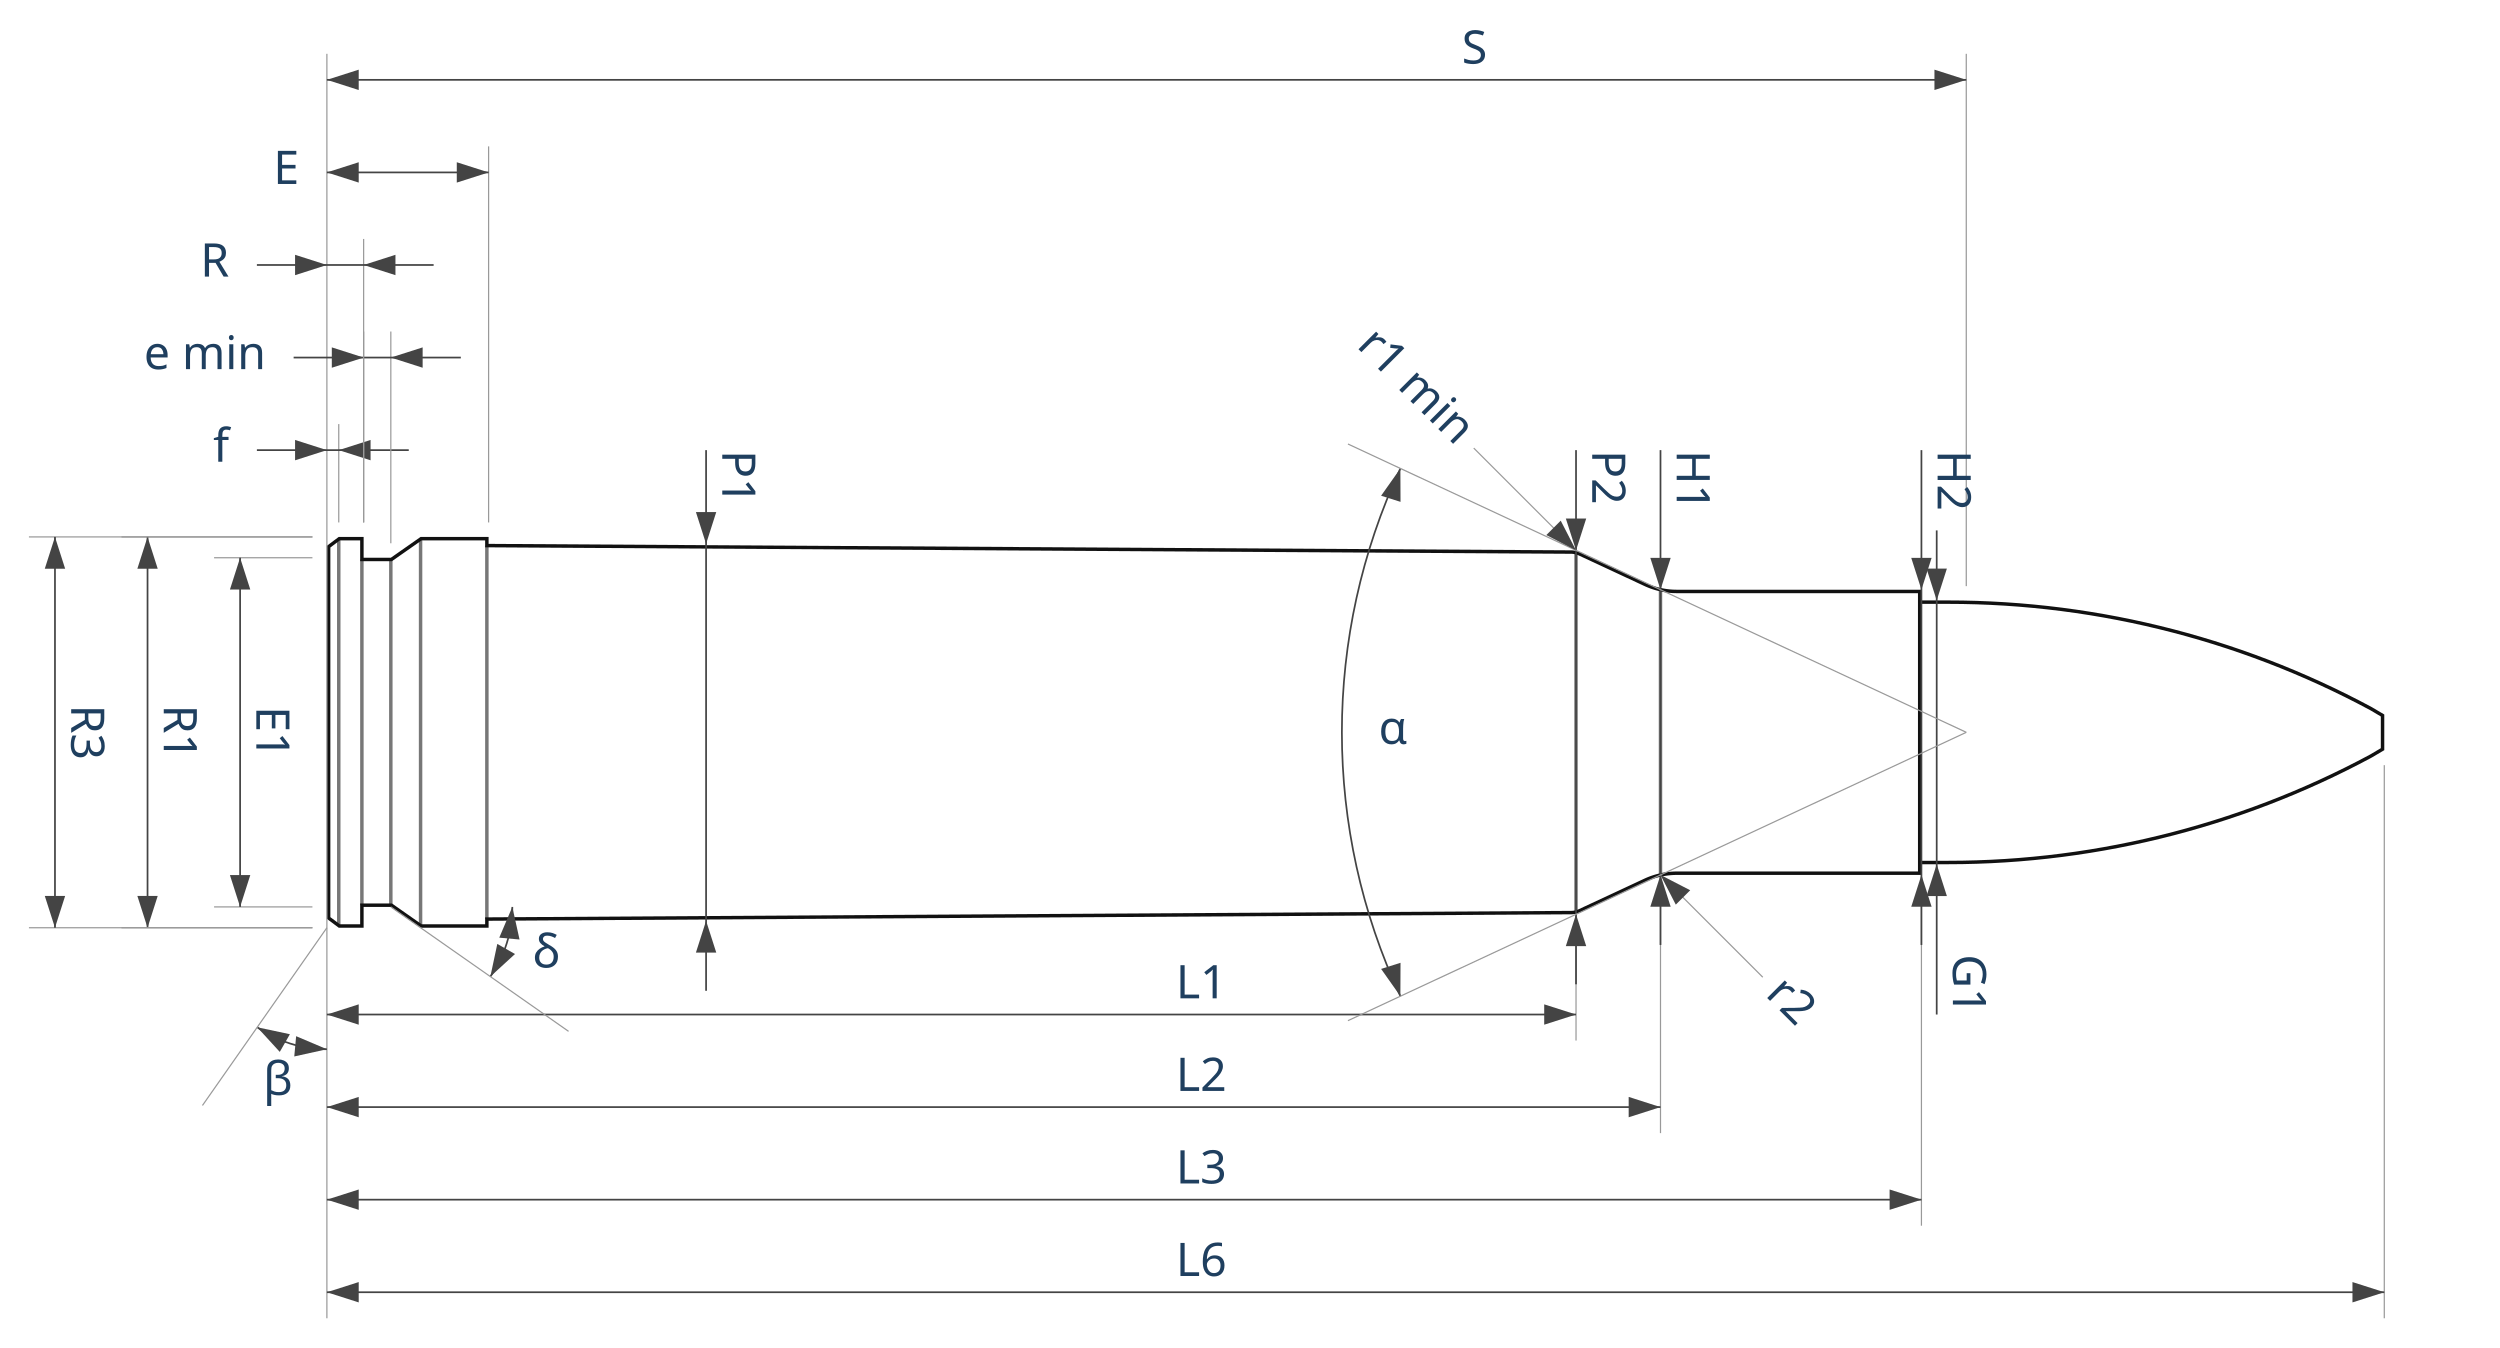
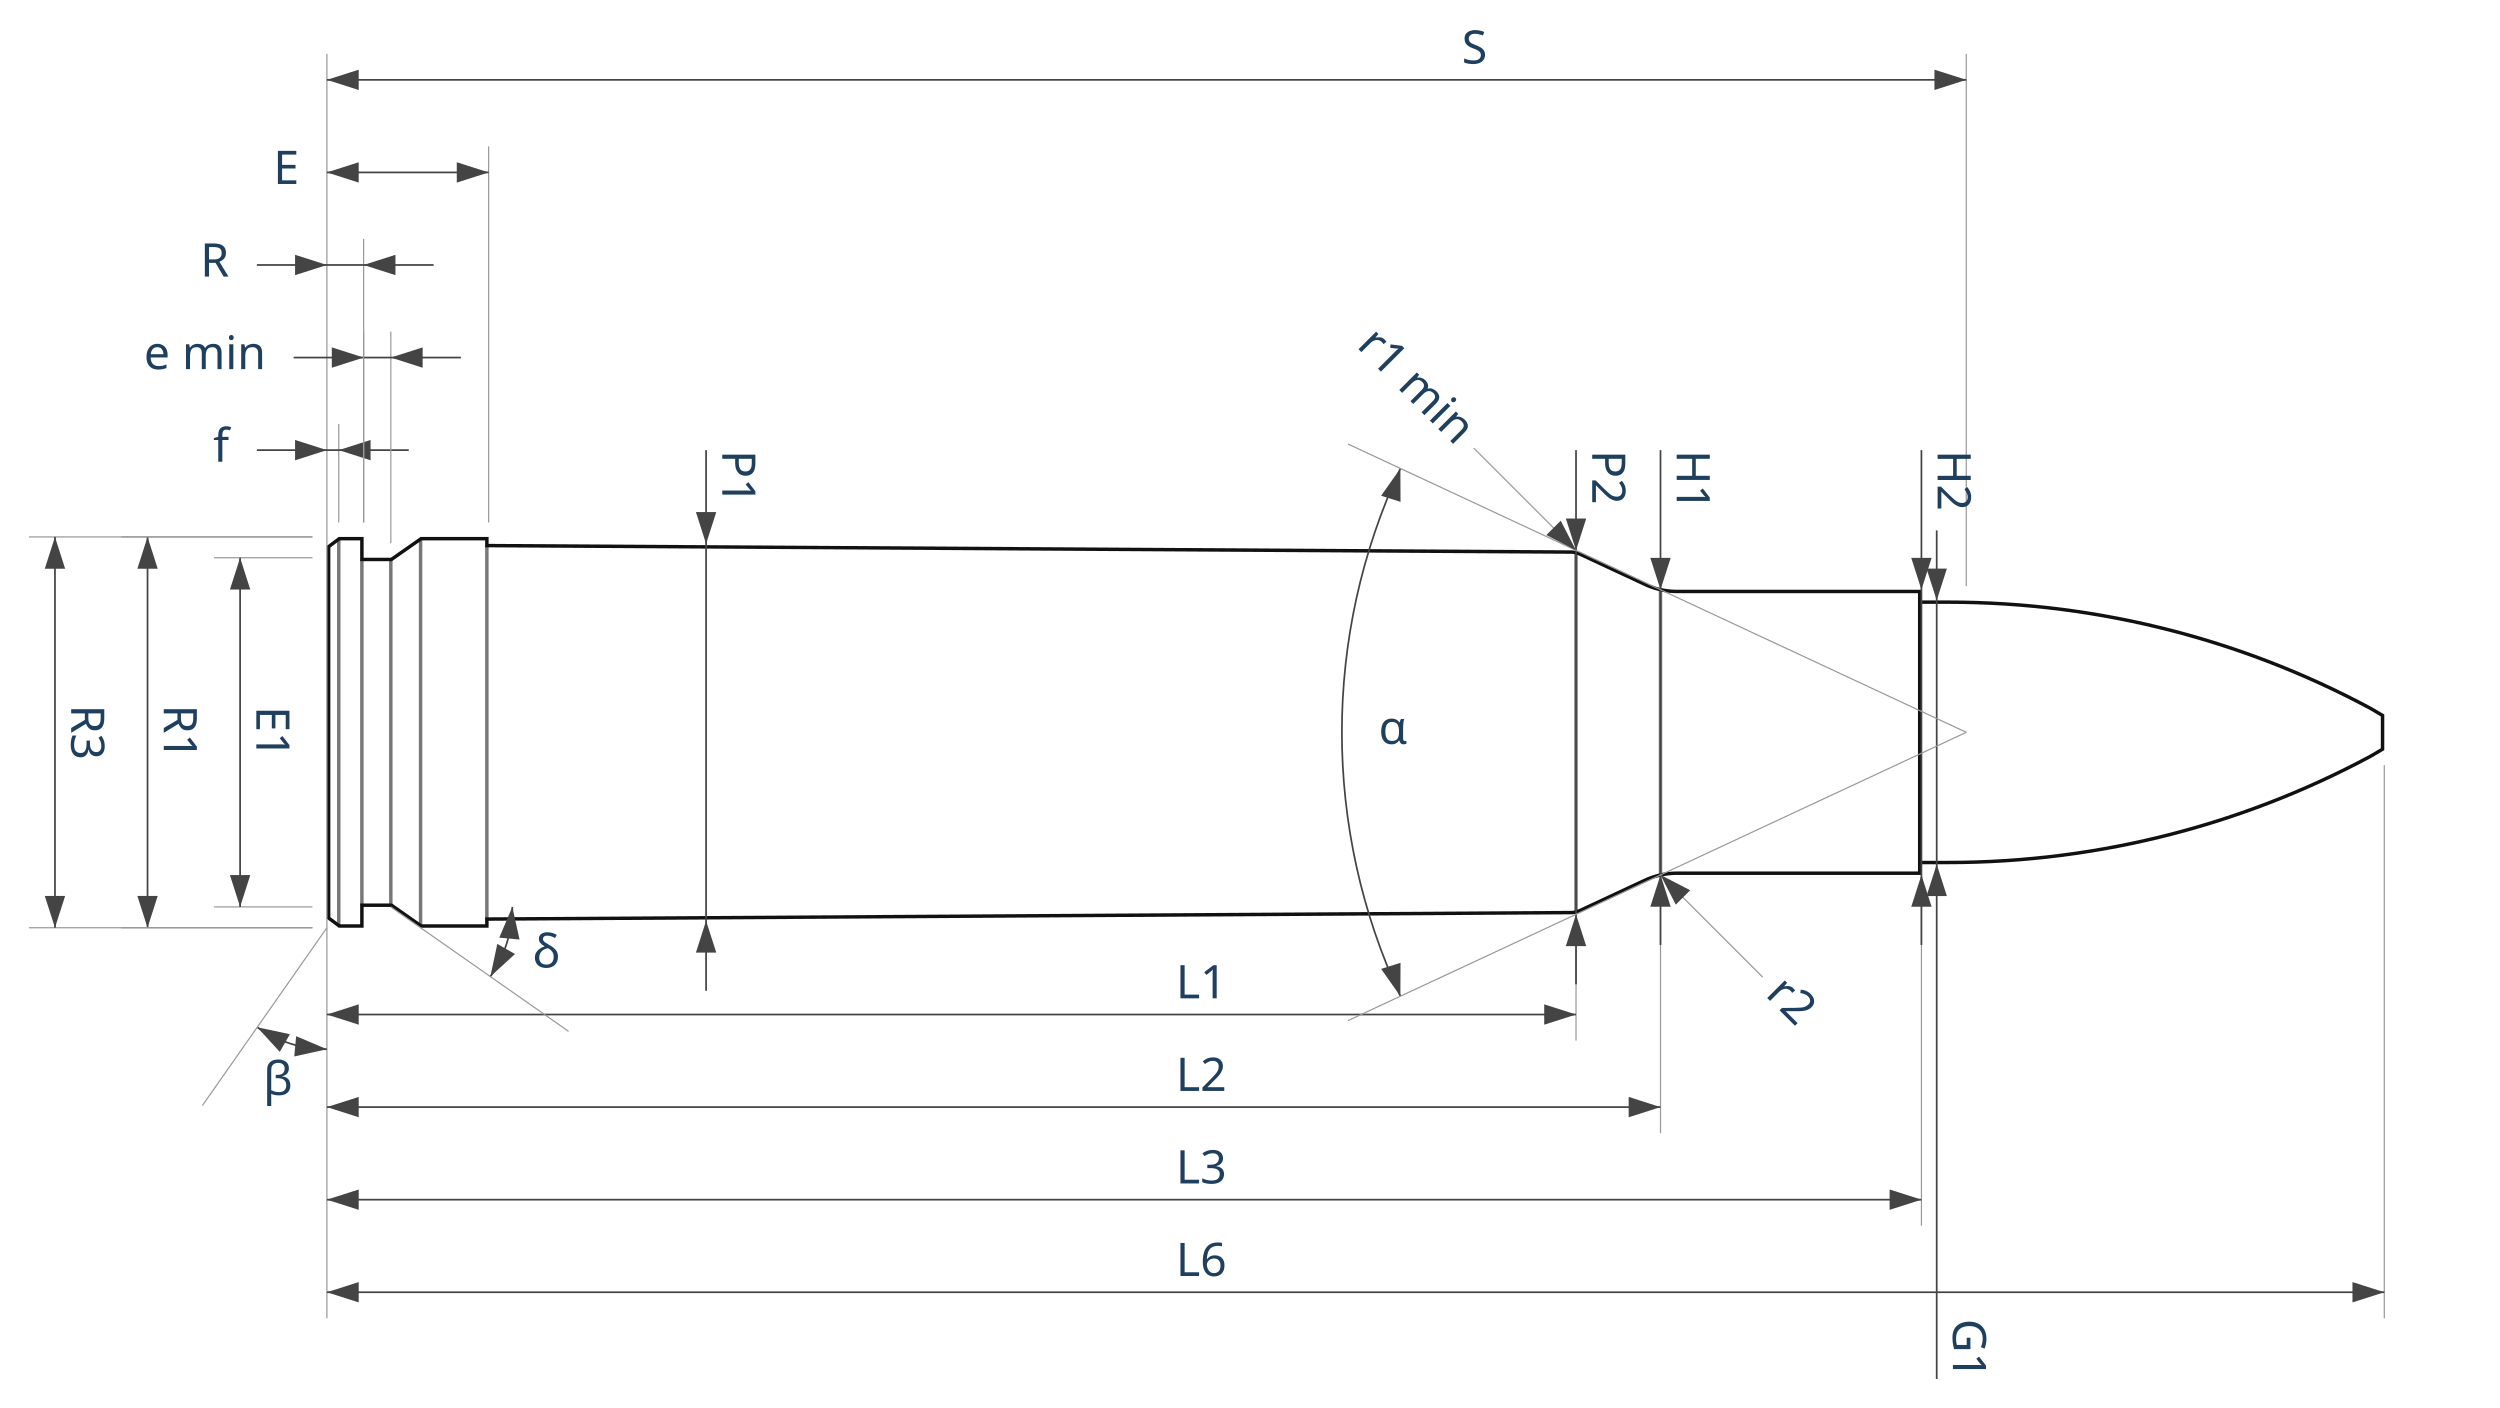
- <svg xmlns="http://www.w3.org/2000/svg" width="345.68" height="186.28" viewBox="0 0 345.68 186.28">
+ <svg xmlns="http://www.w3.org/2000/svg" width="345.68" height="194.68" viewBox="0 0 345.68 194.68">
  <defs>
    <clipPath id="contour-350_rem_mag">
      <path d="M45.2,127.132 L46.84,128.28 L50.28,128.28 L50.28,125.4 L54.04,125.4 L58.153,128.28 L67.56,128.28 L67.56,127.32 L217.256,126.424 L217.338,126.422 L217.42,126.419 L217.501,126.413 L217.582,126.404 L217.663,126.394 L217.744,126.382 L217.824,126.367 L217.904,126.35 L217.984,126.331 L218.063,126.31 L218.141,126.287 L218.219,126.262 L218.296,126.234 L218.372,126.205 L218.447,126.173 L218.522,126.14 L227.56,121.93 L227.813,121.817 L228.068,121.71 L228.327,121.611 L228.587,121.518 L228.851,121.433 L229.116,121.355 L229.384,121.284 L229.653,121.22 L229.924,121.164 L230.197,121.115 L230.47,121.074 L230.745,121.04 L231.021,121.014 L231.297,120.995 L231.573,120.984 L231.85,120.98 L265.68,120.98 L265.68,81.54 L231.85,81.54 L231.573,81.536 L231.297,81.525 L231.021,81.506 L230.745,81.48 L230.47,81.446 L230.197,81.405 L229.924,81.356 L229.653,81.3 L229.384,81.236 L229.116,81.165 L228.851,81.087 L228.587,81.002 L228.327,80.909 L228.068,80.81 L227.813,80.703 L227.56,80.59 L218.522,76.38 L218.447,76.347 L218.372,76.315 L218.296,76.286 L218.219,76.258 L218.141,76.233 L218.063,76.21 L217.984,76.189 L217.904,76.17 L217.824,76.153 L217.744,76.138 L217.663,76.126 L217.582,76.116 L217.501,76.107 L217.42,76.101 L217.338,76.098 L217.256,76.096 L67.56,75.2 L67.56,74.24 L58.153,74.24 L54.04,77.12 L50.28,77.12 L50.28,74.24 L46.84,74.24 L45.2,75.388 Z" />
    </clipPath>
    <clipPath id="bullet-350_rem_mag">
      <path d="M265.68,119.5 L269.392,119.5 L271.36,119.484 L273.327,119.437 L275.294,119.359 L277.259,119.249 L279.222,119.109 L281.182,118.936 L283.14,118.733 L285.094,118.499 L287.044,118.233 L288.989,117.936 L290.93,117.609 L292.865,117.251 L294.794,116.862 L296.717,116.442 L298.633,115.991 L300.541,115.511 L302.442,115 L304.334,114.458 L306.217,113.887 L308.091,113.286 L309.955,112.655 L311.809,111.994 L313.652,111.304 L315.484,110.584 L317.304,109.836 L319.112,109.059 L320.908,108.253 L322.69,107.418 L324.459,106.556 L326.214,105.665 L327.954,104.746 L329.68,103.8 L329.68,98.72 L327.954,97.774 L326.214,96.855 L324.459,95.964 L322.69,95.102 L320.908,94.267 L319.112,93.461 L317.304,92.684 L315.484,91.936 L313.652,91.216 L311.809,90.526 L309.955,89.865 L308.091,89.234 L306.217,88.633 L304.334,88.062 L302.442,87.52 L300.541,87.009 L298.633,86.529 L296.717,86.078 L294.794,85.658 L292.865,85.269 L290.93,84.911 L288.989,84.584 L287.044,84.287 L285.094,84.021 L283.14,83.787 L281.182,83.584 L279.222,83.411 L277.259,83.271 L275.294,83.161 L273.327,83.083 L271.36,83.036 L269.392,83.02 L265.68,83.02 Z" />
    </clipPath>
  </defs>
  <g clip-path="url(#contour-350_rem_mag)">
    <line x1="46.84" y1="74.537" x2="46.84" y2="127.983" stroke="#777" stroke-width="0.48" />
    <line x1="50.04" y1="77.36" x2="50.04" y2="125.16" stroke="#777" stroke-width="0.48" />
    <line x1="54.04" y1="77.36" x2="54.04" y2="125.16" stroke="#777" stroke-width="0.48" />
    <line x1="58.153" y1="74.533" x2="58.153" y2="127.987" stroke="#777" stroke-width="0.48" />
    <line x1="67.32" y1="75.439" x2="67.32" y2="127.081" stroke="#777" stroke-width="0.48" />
    <line x1="217.92" y1="76.42" x2="217.92" y2="126.1" stroke="#777" stroke-width="0.48" />
    <line x1="229.6" y1="81.534" x2="229.6" y2="120.986" stroke="#777" stroke-width="0.48" />
  </g>
  <g clip-path="url(#contour-350_rem_mag)">
    <path d="M45.44,126.935 L46.916,128.04 L50.04,128.04 L50.04,125.16 L54.116,125.16 L58.229,128.04 L67.32,128.04 L67.32,127.081 L217.253,126.184 L217.33,126.182 L217.405,126.179 L217.48,126.174 L217.555,126.166 L217.63,126.156 L217.704,126.145 L217.778,126.131 L217.852,126.116 L217.925,126.098 L217.998,126.079 L218.07,126.058 L218.141,126.034 L218.212,126.009 L218.282,125.982 L218.352,125.953 L218.422,125.922 L227.461,121.712 L227.717,121.596 L227.979,121.487 L228.243,121.385 L228.51,121.291 L228.78,121.203 L229.052,121.124 L229.326,121.051 L229.601,120.986 L229.879,120.929 L230.158,120.879 L230.438,120.836 L230.719,120.802 L231.001,120.775 L231.284,120.755 L231.567,120.744 L231.848,120.74 L265.44,120.74 L265.44,81.78 L231.848,81.78 L231.567,81.776 L231.284,81.765 L231.001,81.745 L230.719,81.718 L230.438,81.684 L230.158,81.641 L229.879,81.591 L229.601,81.534 L229.326,81.469 L229.052,81.396 L228.78,81.317 L228.51,81.229 L228.243,81.135 L227.979,81.033 L227.717,80.924 L227.461,80.808 L218.422,76.598 L218.352,76.567 L218.282,76.538 L218.212,76.511 L218.141,76.486 L218.07,76.462 L217.998,76.441 L217.925,76.422 L217.852,76.404 L217.778,76.389 L217.704,76.375 L217.63,76.364 L217.555,76.354 L217.48,76.346 L217.405,76.341 L217.33,76.338 L217.253,76.336 L67.32,75.439 L67.32,74.48 L58.229,74.48 L54.116,77.36 L50.04,77.36 L50.04,74.48 L46.916,74.48 L45.44,75.585 Z" fill="none" stroke="#111" stroke-width="0.48" />
  </g>
  <g clip-path="url(#bullet-350_rem_mag)">
    <path d="M265.68,119.26 L269.391,119.26 L271.356,119.244 L273.32,119.197 L275.282,119.119 L277.244,119.01 L279.203,118.869 L281.159,118.697 L283.113,118.495 L285.063,118.261 L287.01,117.996 L288.951,117.7 L290.888,117.373 L292.82,117.015 L294.745,116.627 L296.664,116.208 L298.576,115.758 L300.481,115.278 L302.378,114.768 L304.266,114.228 L306.146,113.658 L308.016,113.058 L309.877,112.428 L311.727,111.768 L313.566,111.08 L315.395,110.362 L317.211,109.615 L319.016,108.839 L320.808,108.035 L322.587,107.202 L324.352,106.341 L326.104,105.452 L327.841,104.535 L329.44,103.59 L329.44,98.93 L327.841,97.985 L326.104,97.068 L324.352,96.179 L322.587,95.318 L320.808,94.485 L319.016,93.681 L317.211,92.905 L315.395,92.158 L313.566,91.44 L311.727,90.752 L309.877,90.092 L308.016,89.462 L306.146,88.862 L304.266,88.292 L302.378,87.752 L300.481,87.242 L298.576,86.762 L296.664,86.312 L294.745,85.893 L292.82,85.505 L290.888,85.147 L288.951,84.82 L287.01,84.524 L285.063,84.259 L283.113,84.025 L281.159,83.823 L279.203,83.651 L277.244,83.51 L275.282,83.401 L273.32,83.323 L271.356,83.276 L269.391,83.26 L265.68,83.26" fill="none" stroke="#111" stroke-width="0.48" />
  </g>
  <line x1="45.200" y1="7.440" x2="45.200" y2="182.280" stroke="#999" stroke-width="0.168" />
  <line x1="217.920" y1="128.346" x2="217.920" y2="143.880" stroke="#999" stroke-width="0.168" />
  <line x1="45.200" y1="140.280" x2="217.920" y2="140.280" stroke="#444" stroke-width="0.24" />
  <path d="M45.200,140.280 L49.600,138.872 L49.600,141.688 Z" fill="#444" />
  <path d="M217.920,140.280 L213.520,141.688 L213.520,138.872 Z" fill="#444" />
  <text x="166.104" y="138.040" font-size="6.4" text-anchor="middle" fill="#1f3f5f" font-family="sans-serif">L1</text>
  <line x1="229.600" y1="123.233" x2="229.600" y2="156.680" stroke="#999" stroke-width="0.168" />
  <line x1="45.200" y1="153.080" x2="229.600" y2="153.080" stroke="#444" stroke-width="0.24" />
  <path d="M45.200,153.080 L49.600,151.672 L49.600,154.488 Z" fill="#444" />
  <path d="M229.600,153.080 L225.200,154.488 L225.200,151.672 Z" fill="#444" />
  <text x="166.104" y="150.840" font-size="6.4" text-anchor="middle" fill="#1f3f5f" font-family="sans-serif">L2</text>
  <line x1="265.680" y1="122.980" x2="265.680" y2="169.480" stroke="#999" stroke-width="0.168" />
  <line x1="45.200" y1="165.880" x2="265.680" y2="165.880" stroke="#444" stroke-width="0.24" />
  <path d="M45.200,165.880 L49.600,164.472 L49.600,167.288 Z" fill="#444" />
  <path d="M265.680,165.880 L261.280,167.288 L261.280,164.472 Z" fill="#444" />
  <text x="166.104" y="163.640" font-size="6.4" text-anchor="middle" fill="#1f3f5f" font-family="sans-serif">L3</text>
  <line x1="329.680" y1="105.800" x2="329.680" y2="182.280" stroke="#999" stroke-width="0.168" />
  <line x1="45.200" y1="178.680" x2="329.680" y2="178.680" stroke="#444" stroke-width="0.24" />
  <path d="M45.200,178.680 L49.600,177.272 L49.600,180.088 Z" fill="#444" />
  <path d="M329.680,178.680 L325.280,180.088 L325.280,177.272 Z" fill="#444" />
  <text x="166.104" y="176.440" font-size="6.4" text-anchor="middle" fill="#1f3f5f" font-family="sans-serif">L6</text>
  <line x1="271.880" y1="81.048" x2="271.880" y2="7.440" stroke="#999" stroke-width="0.168" />
  <line x1="45.200" y1="11.040" x2="271.880" y2="11.040" stroke="#444" stroke-width="0.24" />
  <path d="M45.200,11.040 L49.600,9.632 L49.600,12.448 Z" fill="#444" />
  <path d="M271.880,11.040 L267.480,12.448 L267.480,9.632 Z" fill="#444" />
  <text x="203.876" y="8.800" font-size="6.4" text-anchor="middle" fill="#1f3f5f" font-family="sans-serif">S</text>
  <line x1="46.840" y1="72.240" x2="46.840" y2="58.640" stroke="#999" stroke-width="0.168" />
  <line x1="35.520" y1="62.240" x2="56.520" y2="62.240" stroke="#444" stroke-width="0.24" />
  <path d="M45.200,62.240 L40.800,63.648 L40.800,60.832 Z" fill="#444" />
  <path d="M46.840,62.240 L51.240,60.832 L51.240,63.648 Z" fill="#444" />
  <text x="31.680" y="63.840" font-size="6.4" text-anchor="end" fill="#1f3f5f" font-family="sans-serif">f</text>
  <line x1="50.280" y1="72.240" x2="50.280" y2="45.840" stroke="#999" stroke-width="0.168" />
  <line x1="54.040" y1="75.120" x2="54.040" y2="45.840" stroke="#999" stroke-width="0.168" />
  <line x1="40.600" y1="49.440" x2="63.720" y2="49.440" stroke="#444" stroke-width="0.24" />
  <path d="M50.280,49.440 L45.880,50.848 L45.880,48.032 Z" fill="#444" />
  <path d="M54.040,49.440 L58.440,48.032 L58.440,50.848 Z" fill="#444" />
  <text x="36.760" y="51.040" font-size="6.4" text-anchor="end" fill="#1f3f5f" font-family="sans-serif">e min</text>
  <line x1="50.280" y1="72.240" x2="50.280" y2="33.040" stroke="#999" stroke-width="0.168" />
  <line x1="35.520" y1="36.640" x2="59.960" y2="36.640" stroke="#444" stroke-width="0.24" />
  <path d="M45.200,36.640 L40.800,38.048 L40.800,35.232 Z" fill="#444" />
  <path d="M50.280,36.640 L54.680,35.232 L54.680,38.048 Z" fill="#444" />
  <text x="31.680" y="38.240" font-size="6.4" text-anchor="end" fill="#1f3f5f" font-family="sans-serif">R</text>
  <line x1="67.560" y1="72.240" x2="67.560" y2="20.240" stroke="#999" stroke-width="0.168" />
  <line x1="45.200" y1="23.840" x2="67.560" y2="23.840" stroke="#444" stroke-width="0.24" />
  <path d="M45.200,23.840 L49.600,22.432 L49.600,25.248 Z" fill="#444" />
  <path d="M67.560,23.840 L63.160,25.248 L63.160,22.432 Z" fill="#444" />
  <text x="41.360" y="25.440" font-size="6.4" text-anchor="end" fill="#1f3f5f" font-family="sans-serif">E</text>
  <line x1="97.632" y1="62.240" x2="97.632" y2="137.000" stroke="#444" stroke-width="0.24" />
  <path d="M97.632,75.200 L96.224,70.800 L99.040,70.800 Z" fill="#444" />
  <path d="M97.632,127.320 L99.040,131.720 L96.224,131.720 Z" fill="#444" />
  <text x="99.872" y="62.240" font-size="6.4" text-anchor="start" fill="#1f3f5f" font-family="sans-serif" transform="rotate(90 99.872 62.240)">P1</text>
  <line x1="217.920" y1="62.240" x2="217.920" y2="136.100" stroke="#444" stroke-width="0.24" />
  <path d="M217.920,76.100 L216.512,71.700 L219.328,71.700 Z" fill="#444" />
  <path d="M217.920,126.420 L219.328,130.820 L216.512,130.820 Z" fill="#444" />
  <text x="220.160" y="62.240" font-size="6.4" text-anchor="start" fill="#1f3f5f" font-family="sans-serif" transform="rotate(90 220.160 62.240)">P2</text>
  <line x1="229.600" y1="62.240" x2="229.600" y2="130.660" stroke="#444" stroke-width="0.24" />
  <path d="M229.600,81.540 L228.192,77.140 L231.008,77.140 Z" fill="#444" />
  <path d="M229.600,120.980 L231.008,125.380 L228.192,125.380 Z" fill="#444" />
  <text x="231.840" y="62.240" font-size="6.4" text-anchor="start" fill="#1f3f5f" font-family="sans-serif" transform="rotate(90 231.840 62.240)">H1</text>
  <line x1="265.680" y1="62.240" x2="265.680" y2="130.660" stroke="#444" stroke-width="0.24" />
  <path d="M265.680,81.540 L264.272,77.140 L267.088,77.140 Z" fill="#444" />
  <path d="M265.680,120.980 L267.088,125.380 L264.272,125.380 Z" fill="#444" />
  <text x="267.920" y="62.240" font-size="6.4" text-anchor="start" fill="#1f3f5f" font-family="sans-serif" transform="rotate(90 267.920 62.240)">H2</text>
-   <line x1="267.792" y1="73.340" x2="267.792" y2="140.280" stroke="#444" stroke-width="0.24" />
+   <line x1="267.792" y1="73.340" x2="267.792" y2="190.680" stroke="#444" stroke-width="0.24" />
  <path d="M267.792,83.020 L266.384,78.620 L269.200,78.620 Z" fill="#444" />
  <path d="M267.792,119.500 L269.200,123.900 L266.384,123.900 Z" fill="#444" />
-   <text x="270.032" y="140.280" font-size="6.4" text-anchor="end" fill="#1f3f5f" font-family="sans-serif" transform="rotate(90 270.032 140.280)">G1</text>
+   <text x="270.032" y="190.680" font-size="6.4" text-anchor="end" fill="#1f3f5f" font-family="sans-serif" transform="rotate(90 270.032 190.680)">G1</text>
  <line x1="43.200" y1="77.120" x2="29.600" y2="77.120" stroke="#999" stroke-width="0.168" />
  <line x1="43.200" y1="125.400" x2="29.600" y2="125.400" stroke="#999" stroke-width="0.168" />
  <line x1="33.200" y1="77.120" x2="33.200" y2="125.400" stroke="#444" stroke-width="0.24" />
  <path d="M33.200,77.120 L34.608,81.520 L31.792,81.520 Z" fill="#444" />
  <path d="M33.200,125.400 L31.792,121.000 L34.608,121.000 Z" fill="#444" />
  <text x="35.440" y="101.260" font-size="6.4" text-anchor="middle" fill="#1f3f5f" font-family="sans-serif" transform="rotate(90 35.440 101.260)">E1</text>
  <line x1="43.200" y1="74.240" x2="16.800" y2="74.240" stroke="#999" stroke-width="0.168" />
  <line x1="43.200" y1="128.280" x2="16.800" y2="128.280" stroke="#999" stroke-width="0.168" />
  <line x1="20.400" y1="74.240" x2="20.400" y2="128.280" stroke="#444" stroke-width="0.24" />
  <path d="M20.400,74.240 L21.808,78.640 L18.992,78.640 Z" fill="#444" />
  <path d="M20.400,128.280 L18.992,123.880 L21.808,123.880 Z" fill="#444" />
  <text x="22.640" y="101.260" font-size="6.4" text-anchor="middle" fill="#1f3f5f" font-family="sans-serif" transform="rotate(90 22.640 101.260)">R1</text>
  <line x1="43.200" y1="74.240" x2="4.000" y2="74.240" stroke="#999" stroke-width="0.168" />
  <line x1="43.200" y1="128.280" x2="4.000" y2="128.280" stroke="#999" stroke-width="0.168" />
  <line x1="7.600" y1="74.240" x2="7.600" y2="128.280" stroke="#444" stroke-width="0.24" />
  <path d="M7.600,74.240 L9.008,78.640 L6.192,78.640 Z" fill="#444" />
  <path d="M7.600,128.280 L6.192,123.880 L9.008,123.880 Z" fill="#444" />
  <text x="9.840" y="101.260" font-size="6.4" text-anchor="middle" fill="#1f3f5f" font-family="sans-serif" transform="rotate(90 9.840 101.260)">R3</text>
  <path d="M193.633,64.773 A86.336,86.336 0 0 0 193.633,137.747" fill="none" stroke="#444" stroke-width="0.24" />
  <path d="M193.633,64.773 L193.653,69.393 L190.967,68.546 Z" fill="#444" />
  <path d="M193.633,137.747 L190.967,133.974 L193.653,133.127 Z" fill="#444" />
  <line x1="271.880" y1="101.260" x2="186.383" y2="61.392" stroke="#999" stroke-width="0.168" />
  <line x1="271.880" y1="101.260" x2="186.383" y2="141.128" stroke="#999" stroke-width="0.168" />
  <text x="192.584" y="102.860" font-size="6.4" text-anchor="middle" fill="#1f3f5f" font-family="sans-serif">α</text>
  <path d="M45.200,145.080 A16.800,16.800 0 0 1 35.564,142.042" fill="none" stroke="#444" stroke-width="0.24" />
  <path d="M45.200,145.080 L40.690,146.079 L40.947,143.275 Z" fill="#444" />
  <path d="M35.564,142.042 L40.083,143.003 L38.685,145.448 Z" fill="#444" />
  <line x1="45.200" y1="128.280" x2="27.993" y2="152.855" stroke="#999" stroke-width="0.168" />
  <text x="38.416" y="151.396" font-size="6.4" text-anchor="middle" fill="#1f3f5f" font-family="sans-serif">β</text>
  <path d="M70.840,125.400 A16.800,16.800 0 0 1 67.802,135.036" fill="none" stroke="#444" stroke-width="0.24" />
  <path d="M70.840,125.400 L71.839,129.910 L69.035,129.653 Z" fill="#444" />
  <path d="M67.802,135.036 L68.763,130.517 L71.208,131.915 Z" fill="#444" />
  <line x1="54.040" y1="125.400" x2="78.615" y2="142.607" stroke="#999" stroke-width="0.168" />
  <text x="75.556" y="133.784" font-size="6.4" text-anchor="middle" fill="#1f3f5f" font-family="sans-serif">δ</text>
  <line x1="217.920" y1="76.100" x2="203.778" y2="61.958" stroke="#999" stroke-width="0.168" />
  <path d="M217.920,76.100 L213.813,73.984 L215.804,71.993 Z" fill="#444" />
  <text x="201.289" y="61.732" font-size="6.4" text-anchor="end" fill="#1f3f5f" font-family="sans-serif" transform="rotate(45 201.289 61.732)">r1 min</text>
  <line x1="229.600" y1="120.980" x2="243.742" y2="135.122" stroke="#999" stroke-width="0.168" />
  <path d="M229.600,120.980 L233.707,123.096 L231.716,125.087 Z" fill="#444" />
  <text x="243.968" y="137.611" font-size="6.4" text-anchor="start" fill="#1f3f5f" font-family="sans-serif" transform="rotate(45 243.968 137.611)">r2</text>
</svg>
